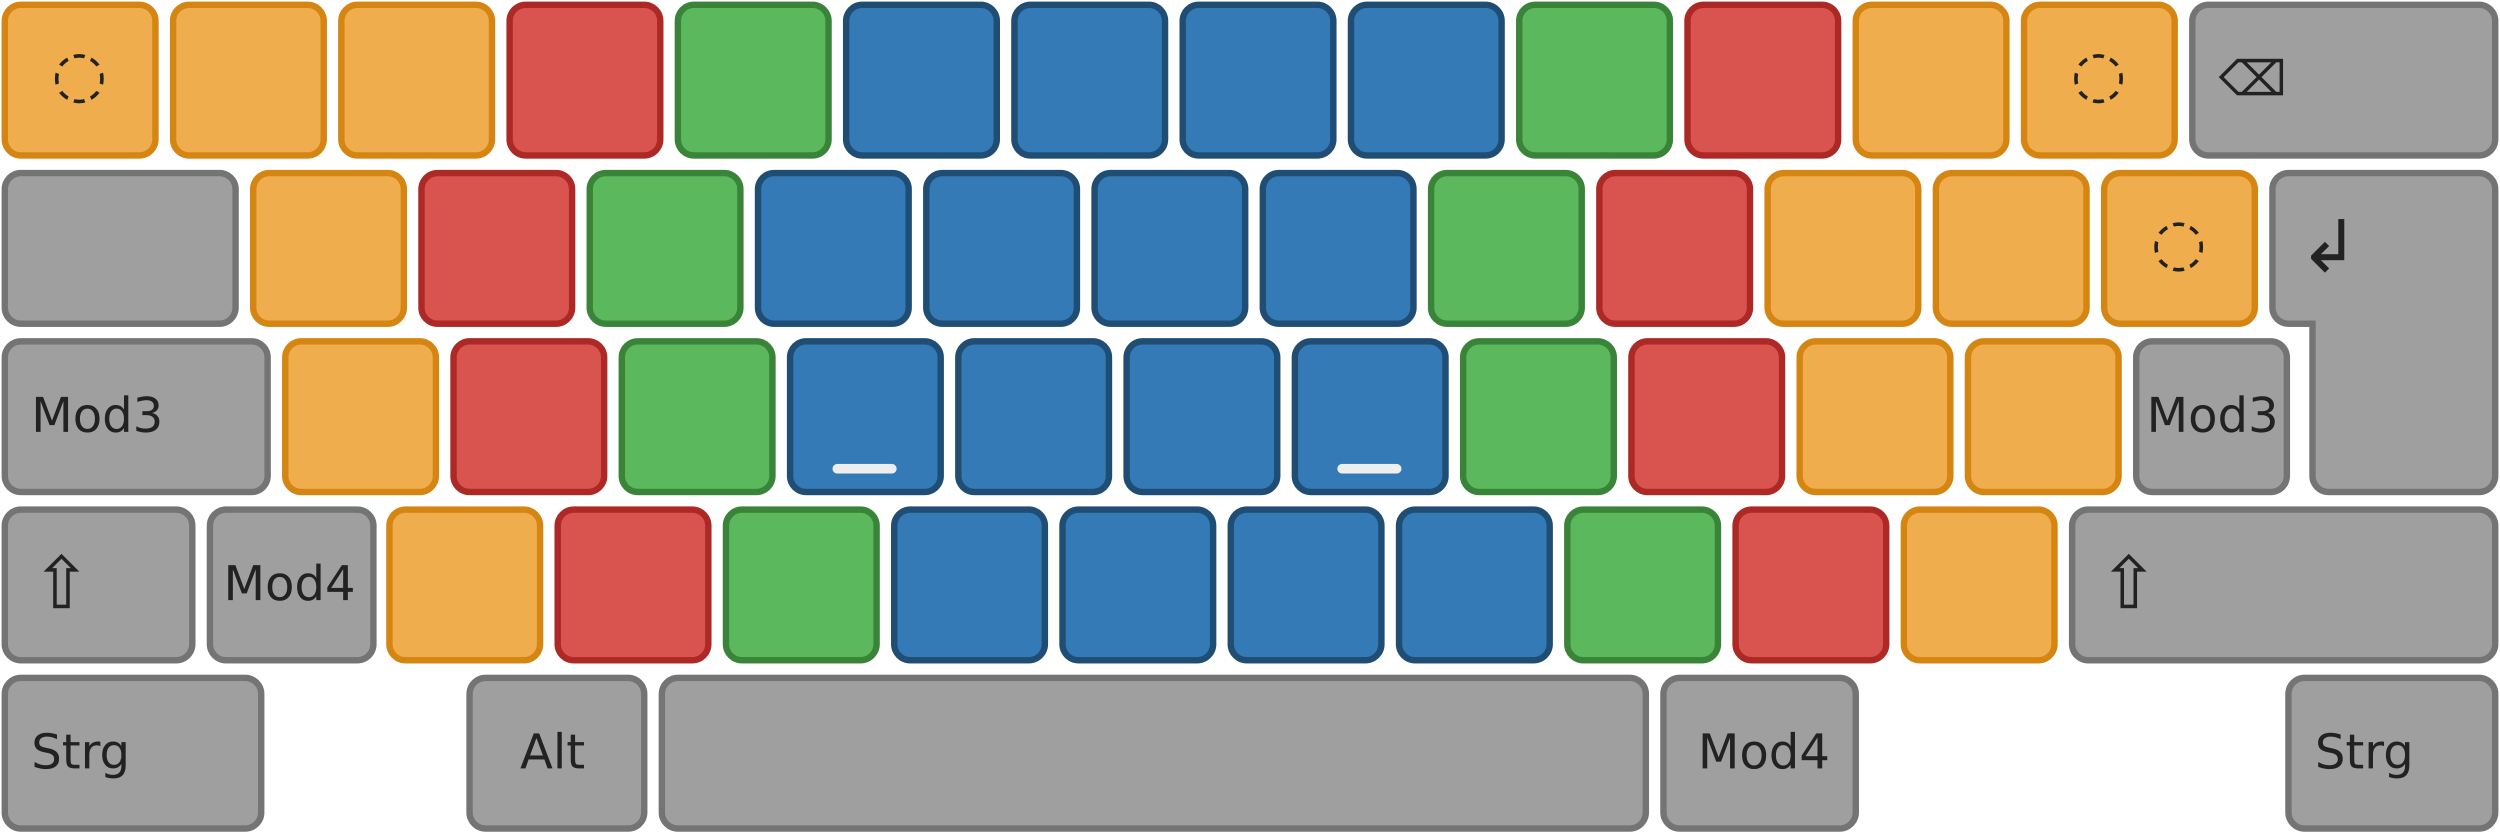
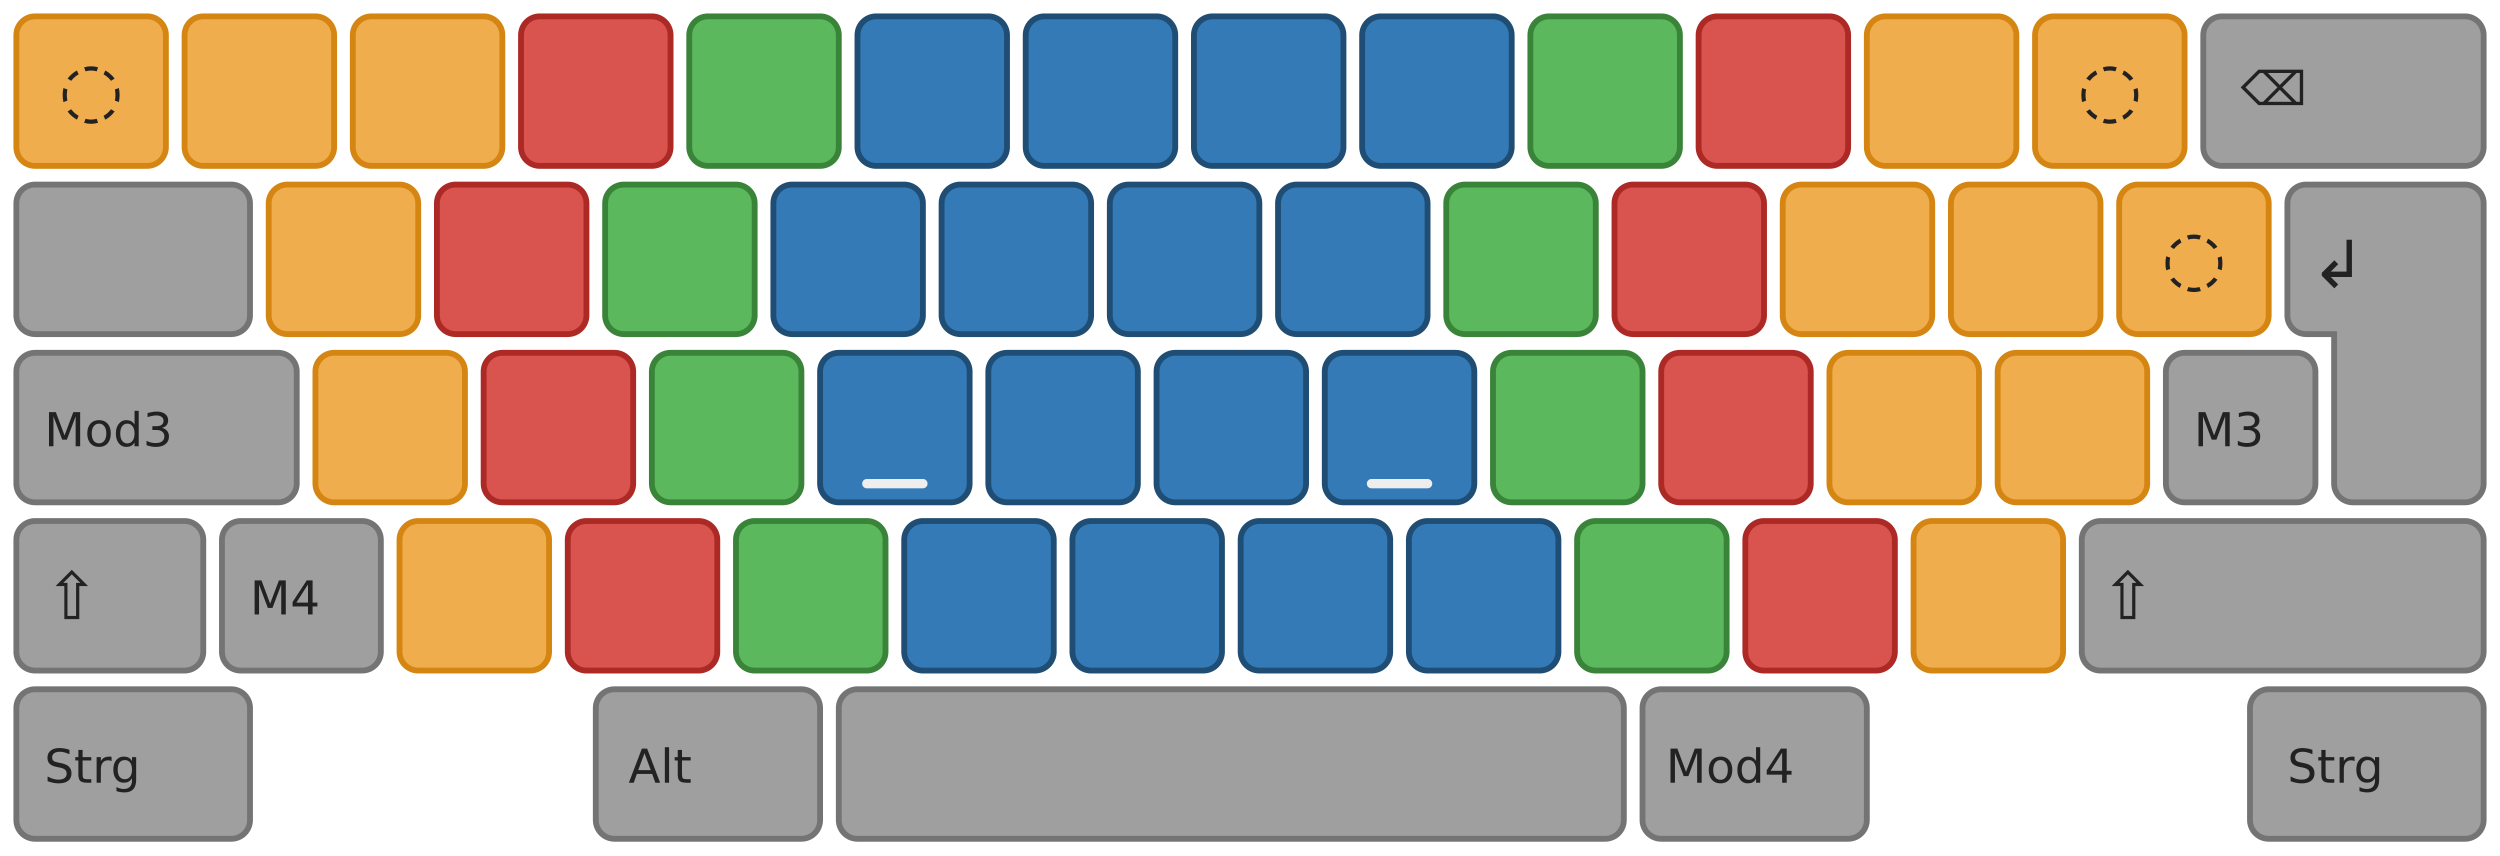
- <svg xmlns="http://www.w3.org/2000/svg" xmlns:xlink="http://www.w3.org/1999/xlink" version="1.1" id="Ebene_1" width="1560" height="520" viewBox="0 0 1560 520" enable-background="new 0 0 1560 520" xml:space="preserve">
+ <svg xmlns="http://www.w3.org/2000/svg" xmlns:xlink="http://www.w3.org/1999/xlink" version="1.1" id="Ebene_1" width="535" height="183" viewBox="0 0 535 183" enable-background="new 0 0 535 183" xml:space="preserve">
  <defs id="defs">
    <style type="text/css" id="style46661">
      text.mod, text.dead {
        fill:#222;
        fill-opacity:1;
        stroke:none;
        display:inline;
        font-family:DejaVu Sans;
        writing-mode:lr-tb;
      }
      text.mod {
-         font-size:30px;
+         font-size:10px;
        font-style:normal;
        font-variant:normal;
        font-weight:normal;
        font-stretch:normal;
        text-align:start;
        line-height:125%;
        text-anchor:start;
      }
      text.big {
-         font-size:45px;
+         font-size:14px;
      }
      text.dead {
-         font-size:40px;
+         font-size:16px;
        text-align:center;
        line-height:125%;
        text-anchor:middle;
      }

      .key {
-         stroke-width:4;
+         stroke-width:1.25;
      }

      .grey { fill:#949494; stroke:#696969; }
      .grey { fill:#9f9f9f; stroke:#747474; }

      /* bootstrap colors */
      .l2, .r2 { fill:#337ab7; }
      .l3, .r3 { fill:#5cb85c; }
      .l4, .r4 { fill:#d9534f; }
      .l5, .r5 { fill:#f0ad4e; }

      /* btn bg hover */
      .l2, .r2 { stroke:#3071a9; }
      .l3, .r3 { stroke:#449d44; }
      .l4, .r4 { stroke:#c9302c; }
      .l5, .r5 { stroke:#ec971f; }

      /* btn border hover */
      .l2, .r2 { stroke:#204d74; }
      .l3, .r3 { stroke:#398439; }
      .l4, .r4 { stroke:#ac2925; }
      .l5, .r5 { stroke:#d58512; }
    </style>
-     <rect id="basekey" width="94" height="94" rx="10" class="key" />
+     <g id="basekey">
+       <rect width="32" height="32" rx="4" class="key" />
+     </g>
  </defs>
-   <g transform="translate(3,3)">
+   <g transform="translate(3.5,3.5)">
    <use xlink:href="#basekey" y="0" x="0" class="l5" />
-     <use xlink:href="#basekey" y="0" x="105" class="l5" />
-     <use xlink:href="#basekey" y="0" x="210" class="l5" />
-     <use xlink:href="#basekey" y="0" x="315" class="l4" />
-     <use xlink:href="#basekey" y="0" x="420" class="l3" />
-     <use xlink:href="#basekey" y="0" x="525" class="l2" />
-     <use xlink:href="#basekey" y="0" x="630" class="l2" />
-     <use xlink:href="#basekey" y="0" x="735" class="r2" />
-     <use xlink:href="#basekey" y="0" x="840" class="r2" />
-     <use xlink:href="#basekey" y="0" x="945" class="r3" />
-     <use xlink:href="#basekey" y="0" x="1050" class="r4" />
-     <use xlink:href="#basekey" y="0" x="1155" class="r5" />
-     <use xlink:href="#basekey" y="0" x="1260" class="r5" />
-     <use xlink:href="#basekey" y="105" x="155" class="l5" />
-     <use xlink:href="#basekey" y="105" x="260" class="l4" />
-     <use xlink:href="#basekey" y="105" x="365" class="l3" />
-     <use xlink:href="#basekey" y="105" x="470" class="l2" />
-     <use xlink:href="#basekey" y="105" x="575" class="l2" />
-     <use xlink:href="#basekey" y="105" x="680" class="r2" />
-     <use xlink:href="#basekey" y="105" x="785" class="r2" />
-     <use xlink:href="#basekey" y="105" x="890" class="r3" />
-     <use xlink:href="#basekey" y="105" x="995" class="r4" />
-     <use xlink:href="#basekey" y="105" x="1100" class="r5" />
-     <use xlink:href="#basekey" y="105" x="1205" class="r5" />
-     <use xlink:href="#basekey" y="105" x="1310" class="r5" />
-     <use xlink:href="#basekey" y="210" x="175" class="l5" />
-     <use xlink:href="#basekey" y="210" x="280" class="l4" />
-     <use xlink:href="#basekey" y="210" x="385" class="l3" />
-     <use xlink:href="#basekey" y="210" x="490" class="l2" />
-     <use xlink:href="#basekey" y="210" x="595" class="l2" />
-     <use xlink:href="#basekey" y="210" x="700" class="r2" />
-     <use xlink:href="#basekey" y="210" x="805" class="r2" />
-     <use xlink:href="#basekey" y="210" x="910" class="r3" />
-     <use xlink:href="#basekey" y="210" x="1015" class="r4" />
-     <use xlink:href="#basekey" y="210" x="1120" class="r5" />
-     <use xlink:href="#basekey" y="210" x="1225" class="r5" />
-     <use xlink:href="#basekey" y="315" x="240" class="l5" />
-     <use xlink:href="#basekey" y="315" x="345" class="l4" />
-     <use xlink:href="#basekey" y="315" x="450" class="l3" />
-     <use xlink:href="#basekey" y="315" x="555" class="l2" />
-     <use xlink:href="#basekey" y="315" x="660" class="l2" />
-     <use xlink:href="#basekey" y="315" x="765" class="r2" />
-     <use xlink:href="#basekey" y="315" x="870" class="r2" />
-     <use xlink:href="#basekey" y="315" x="975" class="r3" />
-     <use xlink:href="#basekey" y="315" x="1080" class="r4" />
-     <use xlink:href="#basekey" y="315" x="1185" class="r5" />
-     <rect id="backspace" y="0" x="1365" width="189" height="94" rx="10" class="key grey" />
-     <rect id="tab" x="0" y="105" width="144" height="94" rx="10" class="key grey" />
-     <rect id="m3l" x="0" y="210" width="164" height="94" rx="10" class="key grey" />
-     <use id="m3r" xlink:href="#basekey" x="1330" y="210" class="grey" />
-     <rect id="shiftl" x="0" y="315" width="117" height="94" rx="10" class="key grey" />
-     <rect id="m4l" x="128" y="315" width="102" height="94" rx="10" class="key grey" />
-     <rect id="shiftr" x="1290" y="315" width="264" height="94" rx="10" class="key grey" />
-     <rect id="ctrll" x="0" y="420" width="160" height="94" rx="10" class="key grey" />
-     <rect id="altl" x="290" y="420" width="109" height="94" rx="10" class="key grey" />
-     <rect id="space" x="410" y="420" width="614" height="94" rx="10" class="key grey" />
-     <rect id="m4r" x="1035" y="420" width="120" height="94" rx="10" class="key grey" />
-     <rect id="ctrlr" x="1425" y="420" width="129" height="94" rx="10" class="key grey" />
-     <path fill-rule="evenodd" clip-rule="evenodd" d="      M 25,94      l -15,0 a 10,10 0 0 1 -10,-10      l 0,-74 a 10,10 0 0 1 10,-10      l 119,0 a 10,10 0 0 1 10,10      l 0,179 a 10,10 0 0 1 -10,10      l -94,0 a 10,10 0 0 1 -10,-10      z" transform="translate(1415,105)" id="return" class="key grey" />
+     <use xlink:href="#basekey" y="0" x="36" class="l5" />
+     <use xlink:href="#basekey" y="0" x="72" class="l5" />
+     <use xlink:href="#basekey" y="0" x="108" class="l4" />
+     <use xlink:href="#basekey" y="0" x="144" class="l3" />
+     <use xlink:href="#basekey" y="0" x="180" class="l2" />
+     <use xlink:href="#basekey" y="0" x="216" class="l2" />
+     <use xlink:href="#basekey" y="0" x="252" class="r2" />
+     <use xlink:href="#basekey" y="0" x="288" class="r2" />
+     <use xlink:href="#basekey" y="0" x="324" class="r3" />
+     <use xlink:href="#basekey" y="0" x="360" class="r4" />
+     <use xlink:href="#basekey" y="0" x="396" class="r5" />
+     <use xlink:href="#basekey" y="0" x="432" class="r5" />
+     <use xlink:href="#basekey" y="36" x="54" class="l5" />
+     <use xlink:href="#basekey" y="36" x="90" class="l4" />
+     <use xlink:href="#basekey" y="36" x="126" class="l3" />
+     <use xlink:href="#basekey" y="36" x="162" class="l2" />
+     <use xlink:href="#basekey" y="36" x="198" class="l2" />
+     <use xlink:href="#basekey" y="36" x="234" class="r2" />
+     <use xlink:href="#basekey" y="36" x="270" class="r2" />
+     <use xlink:href="#basekey" y="36" x="306" class="r3" />
+     <use xlink:href="#basekey" y="36" x="342" class="r4" />
+     <use xlink:href="#basekey" y="36" x="378" class="r5" />
+     <use xlink:href="#basekey" y="36" x="414" class="r5" />
+     <use xlink:href="#basekey" y="36" x="450" class="r5" />
+     <use xlink:href="#basekey" y="72" x="64" class="l5" />
+     <use xlink:href="#basekey" y="72" x="100" class="l4" />
+     <use xlink:href="#basekey" y="72" x="136" class="l3" />
+     <use xlink:href="#basekey" y="72" x="172" class="l2" />
+     <use xlink:href="#basekey" y="72" x="208" class="l2" />
+     <use xlink:href="#basekey" y="72" x="244" class="r2" />
+     <use xlink:href="#basekey" y="72" x="280" class="r2" />
+     <use xlink:href="#basekey" y="72" x="316" class="r3" />
+     <use xlink:href="#basekey" y="72" x="352" class="r4" />
+     <use xlink:href="#basekey" y="72" x="388" class="r5" />
+     <use xlink:href="#basekey" y="72" x="424" class="r5" />
+     <use xlink:href="#basekey" y="108" x="82" class="l5" />
+     <use xlink:href="#basekey" y="108" x="118" class="l4" />
+     <use xlink:href="#basekey" y="108" x="154" class="l3" />
+     <use xlink:href="#basekey" y="108" x="190" class="l2" />
+     <use xlink:href="#basekey" y="108" x="226" class="l2" />
+     <use xlink:href="#basekey" y="108" x="262" class="r2" />
+     <use xlink:href="#basekey" y="108" x="298" class="r2" />
+     <use xlink:href="#basekey" y="108" x="334" class="r3" />
+     <use xlink:href="#basekey" y="108" x="370" class="r4" />
+     <use xlink:href="#basekey" y="108" x="406" class="r5" />
+     <rect id="backspace" y="0" x="468" width="60" height="32" rx="4" class="key grey" />
+     <rect id="tab" x="0" y="36" width="50" height="32" rx="4" class="key grey" />
+     <rect id="m3l" x="0" y="72" width="60" height="32" rx="4" class="key grey" />
+     <use id="m3r" xlink:href="#basekey" x="460" y="72" class="grey" />
+     <rect id="shiftl" x="0" y="108" width="40" height="32" rx="4" class="key grey" />
+     <rect id="m4l" x="44" y="108" width="34" height="32" rx="4" class="key grey" />
+     <rect id="shiftr" x="442" y="108" width="86" height="32" rx="4" class="key grey" />
+     <rect id="ctrll" x="0" y="144" width="50" height="32" rx="4" class="key grey" />
+     <rect id="altl" x="124" y="144" width="48" height="32" rx="4" class="key grey" />
+     <rect id="space" x="176" y="144" width="168" height="32" rx="4" class="key grey" />
+     <rect id="m4r" x="348" y="144" width="48" height="32" rx="4" class="key grey" />
+     <rect id="ctrlr" x="478" y="144" width="50" height="32" rx="4" class="key grey" />
+     <path fill-rule="evenodd" clip-rule="evenodd" d="      M 10,32      l -6,0 a 4,4 0 0 1 -4,-4      l 0,-24 a 4,4 0 0 1 4,-4      l 34,0 a 4,4 0 0 1 4,4      l 0,60 a 4,4 0 0 1 -4,4      l -24,0 a 4,4 0 0 1 -4,-4      z" transform="translate(486,36)" id="return" class="key grey" />
+     <rect y="99" x="181" width="14" height="2" rx="1" id="nub" style="fill:#eee;" />
+     <use y="0" x="108" xlink:href="#nub" />
  </g>
  <g transform="translate(-0.5,-0.5)">
-     <text y="270" x="20" class="mod" id="m3ltxt">Mod3</text>
-     <text y="380" x="20" class="mod big" id="shiftltxt">⇧</text>
-     <text y="480" x="20" class="mod" id="ctrlltxt">Strg</text>
-     <text y="375" x="140" class="mod" id="m4ltxt">Mod4</text>
-     <text y="480" x="325" class="mod" id="altltxt">Alt</text>
-     <text y="270" x="1340" class="mod" id="m3rtxt">Mod3</text>
-     <text y="380" x="1310" class="mod big" id="shiftrtxt">⇧</text>
-     <text y="480" x="1445" class="mod" id="ctrlrtxt">Strg</text>
-     <text y="480" x="1060" class="mod" id="m4rtxt">Mod4</text>
-     <text y="170" x="1435" class="mod big" id="returntxt">↲</text>
-     <text y="60" x="1385" class="mod" id="backspacetxt">⌫</text>
-     <text y="60" x="50" class="dead" id="deadcircletxt">◌</text>
-     <use y="0" x="1260" xlink:href="#deadcircletxt" id="t2" />
-     <use y="105" x="1310" xlink:href="#deadcircletxt" id="t3" />
-     <rect y="290" x="520" width="40" height="6" rx="3" id="nub" style="fill:#eee;" />
-     <use y="0" x="315" xlink:href="#nub" />
+     <text y="96" x="10" class="mod" id="m3ltxt">Mod3</text>
+     <text y="133" x="10" class="mod big" id="shiftltxt">⇧</text>
+     <text y="168" x="10" class="mod" id="ctrlltxt">Strg</text>
+     <text y="132" x="54" class="mod" id="m4ltxt">M4</text>
+     <text y="168" x="135" class="mod" id="altltxt">Alt</text>
+     <text y="96" x="470" class="mod" id="m3rtxt">M3</text>
+     <text y="133" x="450" class="mod big" id="shiftrtxt">⇧</text>
+     <text y="168" x="490" class="mod" id="ctrlrtxt">Strg</text>
+     <text y="168" x="357" class="mod" id="m4rtxt">Mod4</text>
+     <text y="62" x="495" class="mod big" id="returntxt">↲</text>
+     <text y="23" x="480" class="mod" id="backspacetxt">⌫</text>
+     <text y="25" x="20" class="dead" id="deadcircletxt">◌</text>
+     <use y="0" x="432" xlink:href="#deadcircletxt" id="t2" />
+     <use y="36" x="450" xlink:href="#deadcircletxt" id="t3" />
  </g>
</svg>
